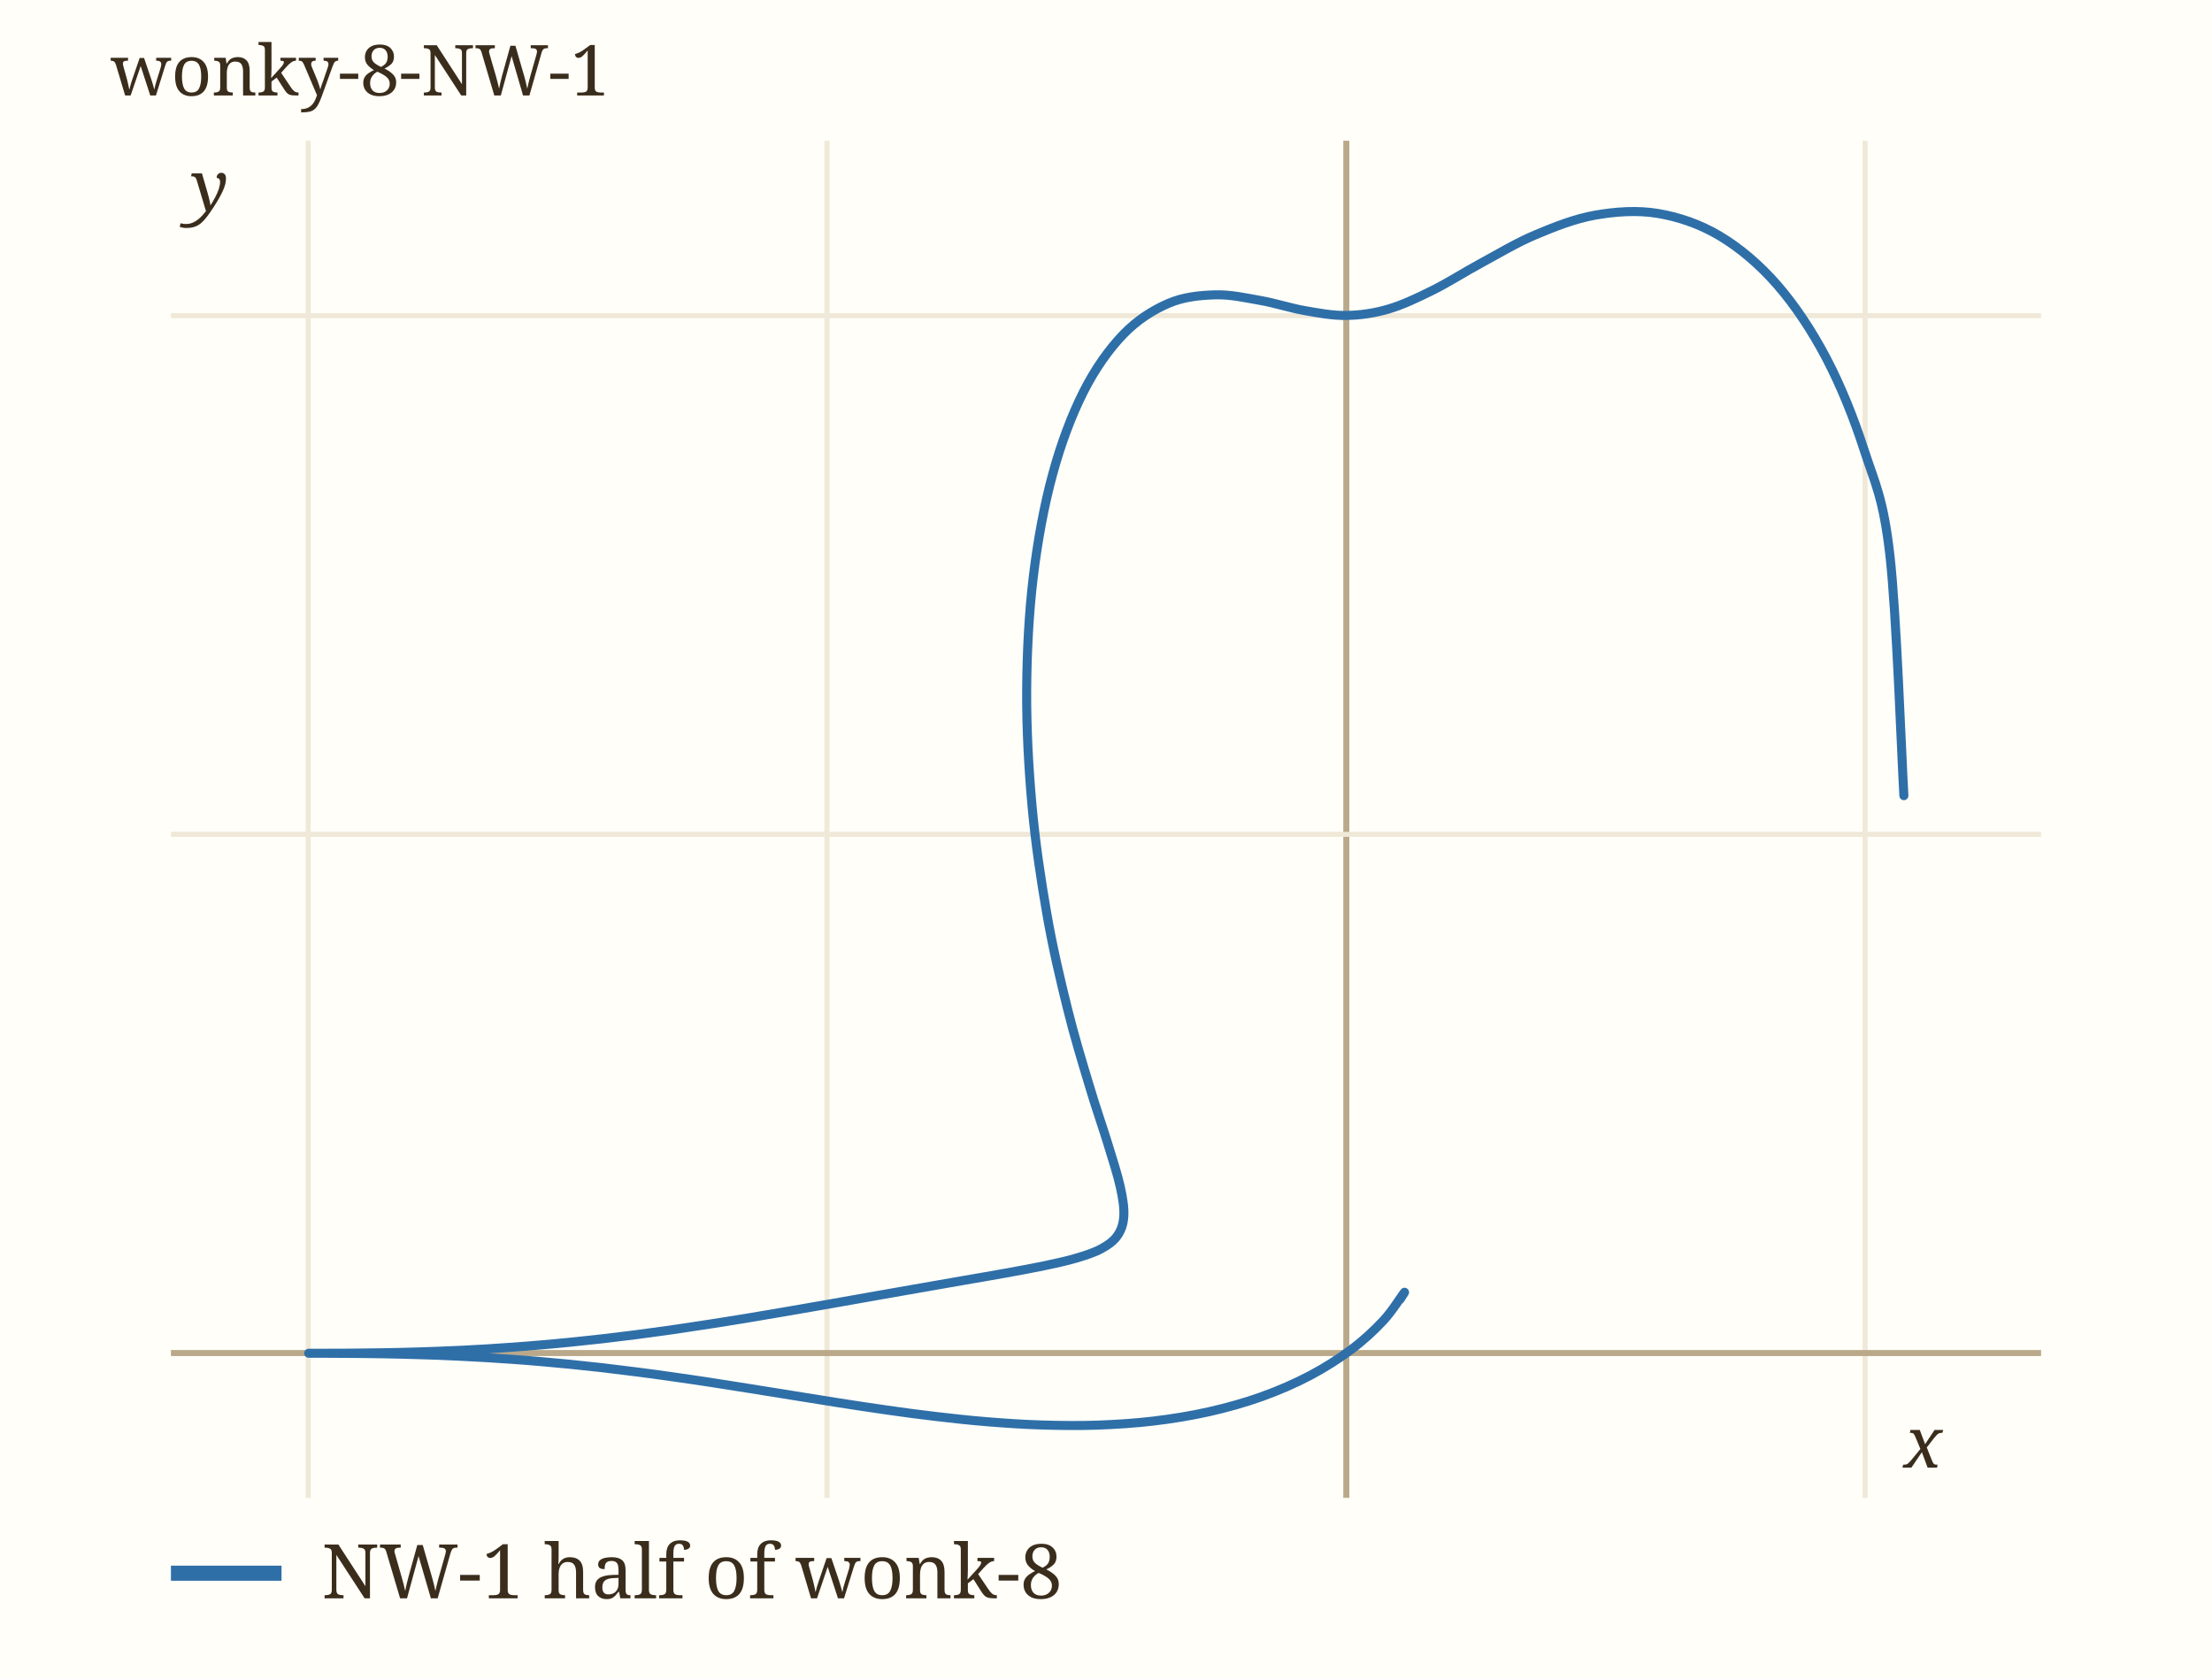
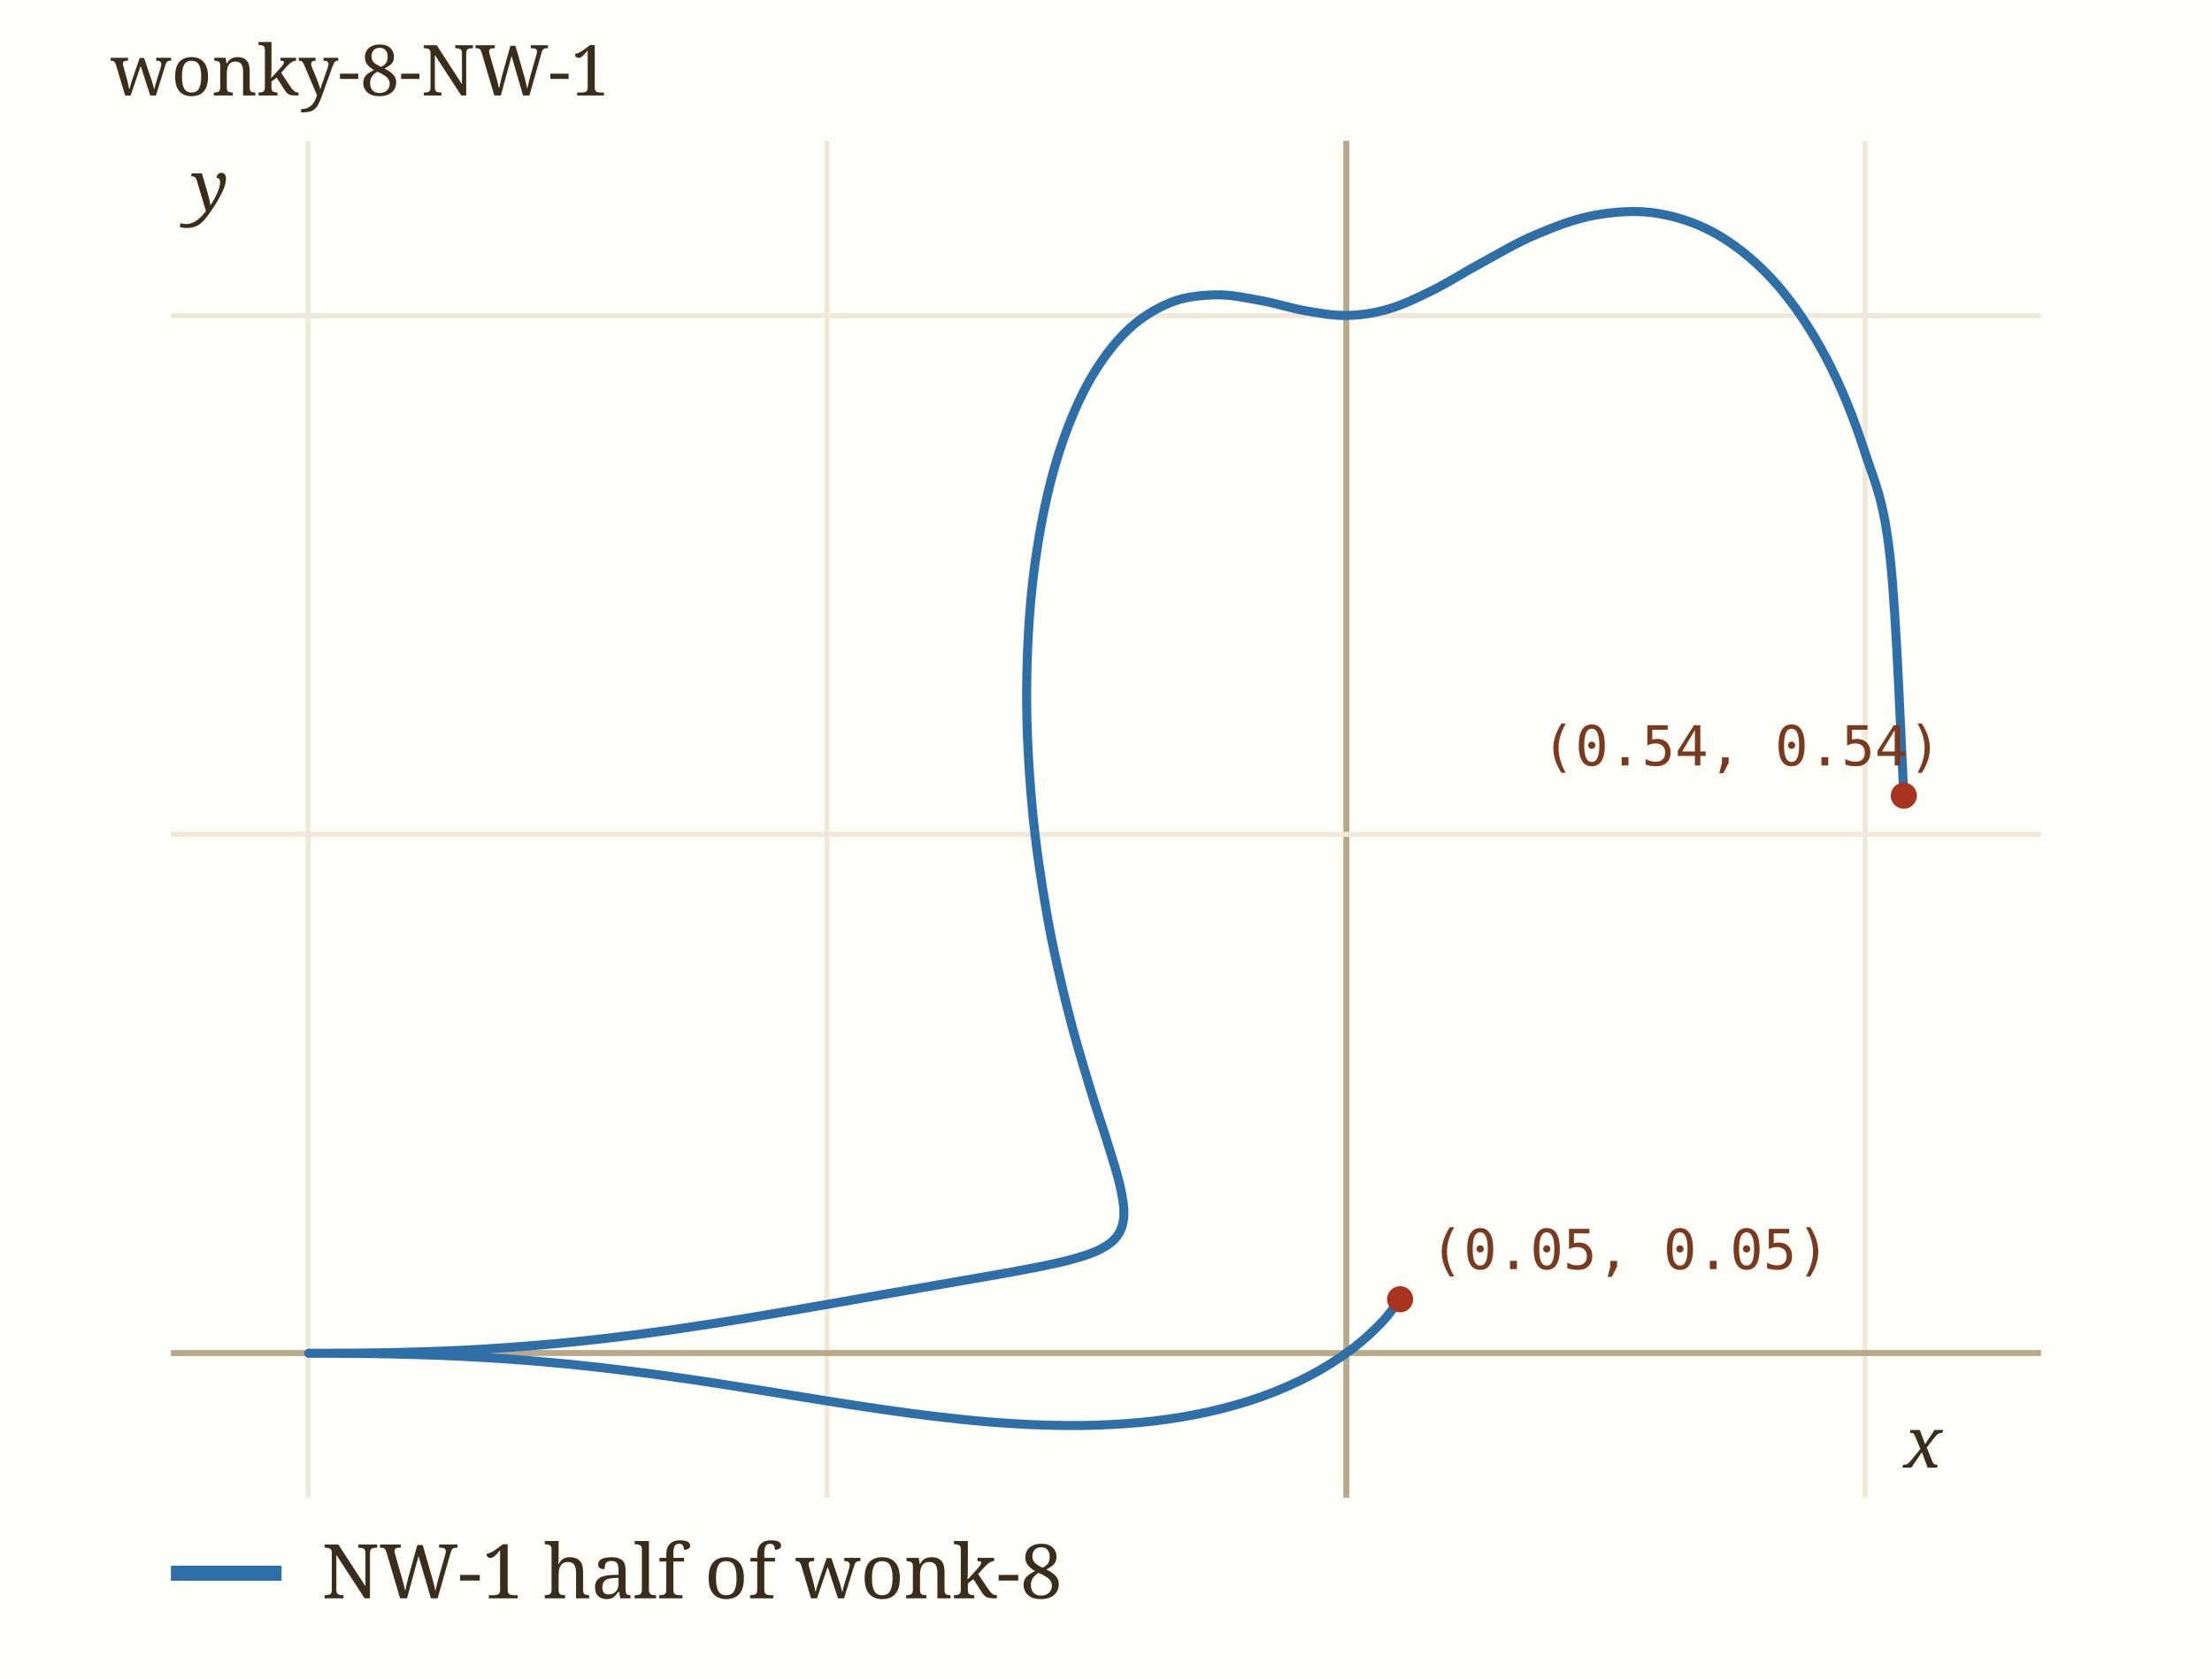
<svg xmlns="http://www.w3.org/2000/svg" viewBox="0 0 440 334" width="440" height="334" role="img" aria-label="wonky-8-NW-1" data-panel="wonky-8-NW-1">
  <rect x="0" y="0" width="440" height="334" fill="#fffef9" />
  <clipPath id="clip-wonky-8-NW-1">
    <rect x="34" y="28" width="372" height="270" />
  </clipPath>
  <g clip-path="url(#clip-wonky-8-NW-1)">
    <line x1="61.3" x2="61.3" y1="28" y2="298" stroke="#f0e8d8" stroke-width="1" />
    <text x="61.3" y="312.0" font-family="ui-monospace, Menlo, monospace" font-size="11" fill="#9c8a6a" text-anchor="middle">-1</text>
    <line x1="164.5" x2="164.5" y1="28" y2="298" stroke="#f0e8d8" stroke-width="1" />
    <text x="164.5" y="312.0" font-family="ui-monospace, Menlo, monospace" font-size="11" fill="#9c8a6a" text-anchor="middle">-0.5</text>
    <line x1="267.8" x2="267.8" y1="28" y2="298" stroke="#b9a98a" stroke-width="1.2" />
    <line x1="371.0" x2="371.0" y1="28" y2="298" stroke="#f0e8d8" stroke-width="1" />
    <text x="371.0" y="312.0" font-family="ui-monospace, Menlo, monospace" font-size="11" fill="#9c8a6a" text-anchor="middle">0.5</text>
    <line x1="34" x2="406" y1="269.2" y2="269.2" stroke="#b9a98a" stroke-width="1.2" />
    <line x1="34" x2="406" y1="166.0" y2="166.0" stroke="#f0e8d8" stroke-width="1" />
    <text x="28.0" y="170.0" font-family="ui-monospace, Menlo, monospace" font-size="11" fill="#9c8a6a" text-anchor="end">0.5</text>
    <line x1="34" x2="406" y1="62.8" y2="62.8" stroke="#f0e8d8" stroke-width="1" />
    <text x="28.0" y="66.8" font-family="ui-monospace, Menlo, monospace" font-size="11" fill="#9c8a6a" text-anchor="end">1</text>
    <path d="M378.71,158.30 C378.25,150.33 377.24,121.91 375.93,110.47 C374.62,99.02 372.96,96.18 370.84,89.64 C368.73,83.10 366.15,76.72 363.26,71.22 C360.36,65.71 357.00,60.68 353.47,56.63 C349.93,52.58 346.00,49.28 342.05,46.92 C338.09,44.56 333.86,43.15 329.74,42.46 C325.62,41.78 321.37,42.10 317.33,42.80 C313.29,43.51 309.27,45.10 305.49,46.69 C301.71,48.27 298.09,50.47 294.66,52.32 C291.23,54.17 288.03,56.25 284.93,57.78 C281.84,59.31 278.97,60.68 276.11,61.51 C273.25,62.34 270.55,62.72 267.77,62.76 C264.99,62.80 262.28,62.27 259.44,61.78 C256.61,61.28 253.73,60.31 250.77,59.79 C247.81,59.27 244.74,58.56 241.67,58.66 C238.60,58.76 235.41,59.06 232.37,60.38 C229.33,61.70 226.23,63.63 223.41,66.56 C220.60,69.49 217.85,73.33 215.51,77.97 C213.17,82.61 211.03,88.28 209.37,94.42 C207.70,100.56 206.39,107.65 205.53,114.82 C204.67,121.98 204.26,129.85 204.22,137.44 C204.18,145.03 204.62,152.96 205.29,160.37 C205.96,167.77 207.07,175.14 208.24,181.85 C209.41,188.56 210.91,194.92 212.32,200.60 C213.72,206.28 215.30,211.40 216.65,215.91 C217.99,220.42 219.36,224.28 220.39,227.65 C221.42,231.02 222.32,233.75 222.84,236.14 C223.37,238.53 223.64,240.36 223.54,241.98 C223.44,243.60 223.01,244.78 222.26,245.86 C221.51,246.94 220.39,247.72 219.02,248.47 C217.65,249.21 215.93,249.77 214.02,250.33 C212.11,250.90 209.90,251.37 207.57,251.86 C205.24,252.35 202.67,252.81 200.04,253.29 C197.41,253.77 194.60,254.24 191.79,254.73 C188.97,255.23 186.05,255.73 183.14,256.24 C180.24,256.75 177.29,257.27 174.37,257.78 C171.46,258.29 168.54,258.81 165.67,259.32 C162.80,259.82 159.96,260.32 157.17,260.80 C154.39,261.28 151.65,261.75 148.97,262.19 C146.29,262.63 143.66,263.06 141.10,263.45 C138.54,263.85 136.04,264.23 133.60,264.58 C131.17,264.92 128.79,265.25 126.48,265.55 C124.17,265.84 121.92,266.12 119.73,266.37 C117.55,266.62 115.42,266.84 113.36,267.05 C111.30,267.26 109.31,267.44 107.37,267.60 C105.44,267.77 103.57,267.91 101.76,268.04 C99.95,268.17 98.20,268.28 96.52,268.39 C94.84,268.49 93.22,268.57 91.67,268.65 C90.11,268.72 88.62,268.78 87.19,268.84 C85.76,268.89 84.40,268.94 83.09,268.98 C81.79,269.02 80.55,269.05 79.38,269.08 C78.20,269.10 77.09,269.12 76.03,269.14 C74.98,269.16 73.99,269.17 73.06,269.18 C72.13,269.20 71.26,269.20 70.45,269.21 C69.64,269.22 68.89,269.22 68.19,269.23 C67.49,269.23 66.86,269.23 66.28,269.23 C65.69,269.24 65.17,269.24 64.69,269.24 C64.22,269.24 63.80,269.24 63.43,269.24 C63.06,269.24 62.74,269.24 62.47,269.24 C62.20,269.24 61.98,269.24 61.80,269.24 C61.63,269.24 61.50,269.24 61.42,269.24 C61.33,269.24 61.29,269.24 61.29,269.24 C61.29,269.24 61.39,269.24 61.42,269.24 C61.44,269.24 61.35,269.24 61.42,269.24 C61.48,269.24 61.63,269.24 61.80,269.24 C61.98,269.24 62.20,269.24 62.47,269.24 C62.74,269.24 63.06,269.24 63.43,269.24 C63.80,269.24 64.22,269.24 64.69,269.24 C65.17,269.25 65.69,269.25 66.28,269.25 C66.86,269.25 67.49,269.25 68.19,269.26 C68.89,269.26 69.64,269.27 70.45,269.27 C71.26,269.28 72.13,269.29 73.06,269.30 C73.99,269.31 74.98,269.32 76.03,269.34 C77.09,269.36 78.20,269.38 79.38,269.41 C80.55,269.43 81.79,269.47 83.09,269.51 C84.40,269.54 85.76,269.59 87.19,269.64 C88.62,269.70 90.11,269.76 91.67,269.84 C93.22,269.91 94.84,270.00 96.52,270.10 C98.20,270.20 99.95,270.31 101.76,270.44 C103.57,270.57 105.44,270.71 107.38,270.88 C109.31,271.05 111.31,271.23 113.37,271.43 C115.43,271.64 117.56,271.86 119.75,272.11 C121.94,272.37 124.19,272.64 126.51,272.94 C128.84,273.23 131.22,273.56 133.68,273.91 C136.13,274.25 138.66,274.63 141.25,275.02 C143.85,275.42 146.52,275.84 149.26,276.28 C152.01,276.71 154.83,277.17 157.73,277.64 C160.63,278.11 163.60,278.59 166.66,279.07 C169.73,279.54 172.87,280.04 176.09,280.49 C179.32,280.95 182.63,281.41 186.02,281.80 C189.40,282.20 192.87,282.58 196.40,282.87 C199.93,283.15 203.55,283.40 207.19,283.51 C210.83,283.62 214.55,283.67 218.26,283.54 C221.97,283.40 225.74,283.17 229.44,282.73 C233.13,282.28 236.86,281.69 240.45,280.88 C244.04,280.07 247.62,279.07 250.97,277.87 C254.32,276.67 257.60,275.24 260.57,273.68 C263.54,272.11 266.36,270.31 268.80,268.49 C271.23,266.67 273.42,264.62 275.16,262.75 C276.91,260.88 278.70,257.97 279.25,257.26 C279.80,256.56 278.61,258.32 278.48,258.54" fill="none" stroke="#2f6fa8" stroke-width="1.8" stroke-linecap="round" data-path="wonky-8-NW-1" />
+     <circle cx="278.5" cy="258.5" r="2.6" fill="#a8341f" />
+     <text x="284.5" y="252.5" font-family="ui-monospace, Menlo, monospace" font-size="11" fill="#7a3a20">(0.05, 0.05)</text>
+     <circle cx="378.7" cy="158.3" r="2.6" fill="#a8341f" />
+     <text x="306.7" y="152.3" font-family="ui-monospace, Menlo, monospace" font-size="11" fill="#7a3a20">(0.54, 0.54)</text>
  </g>
  <text x="378.7" y="292.0" font-family="Georgia, serif" font-size="14" font-style="italic" fill="#3b2d1c">x</text>
  <text x="38.0" y="42.0" font-family="Georgia, serif" font-size="14" font-style="italic" fill="#3b2d1c">y</text>
  <text x="22" y="19" font-family="Georgia, serif" font-size="14" fill="#3b2d1c">wonky-8-NW-1</text>
  <line x1="34" x2="56" y1="313" y2="313" stroke="#2f6fa8" stroke-width="3" />
  <text x="64" y="318" font-family="Georgia, serif" font-size="15" fill="#3b2d1c">NW-1 half of wonk-8</text>
</svg>
